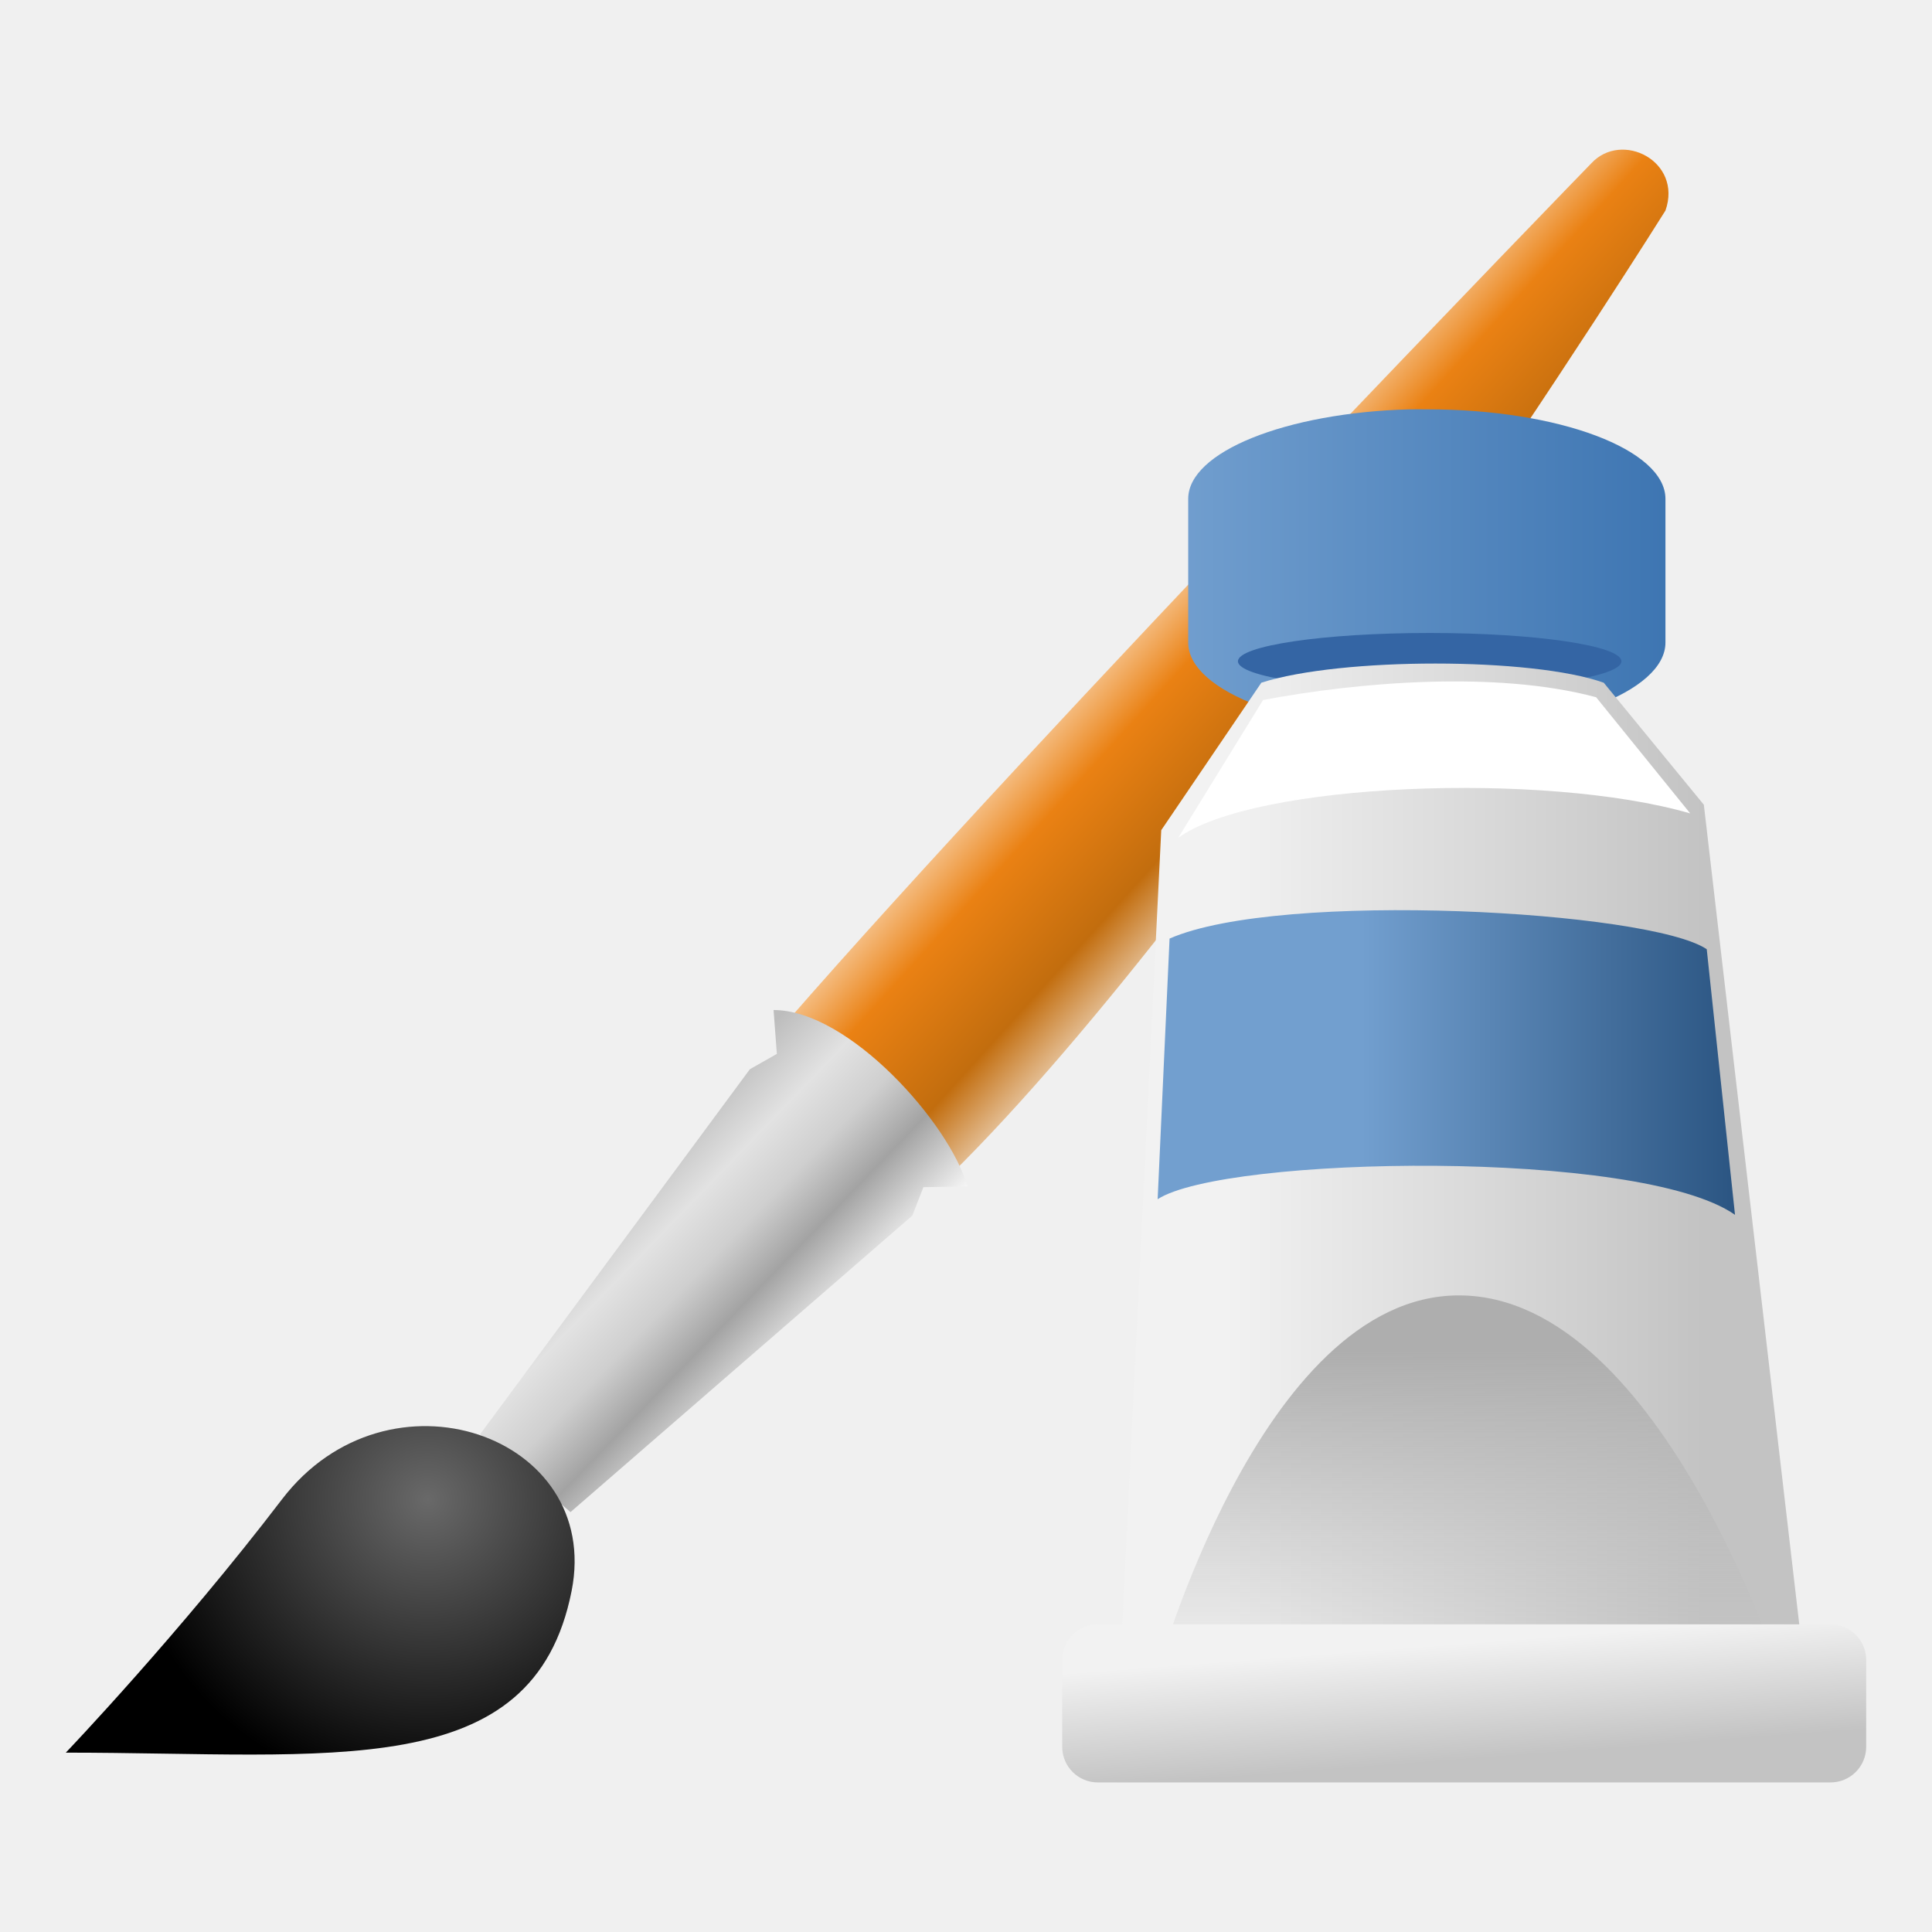
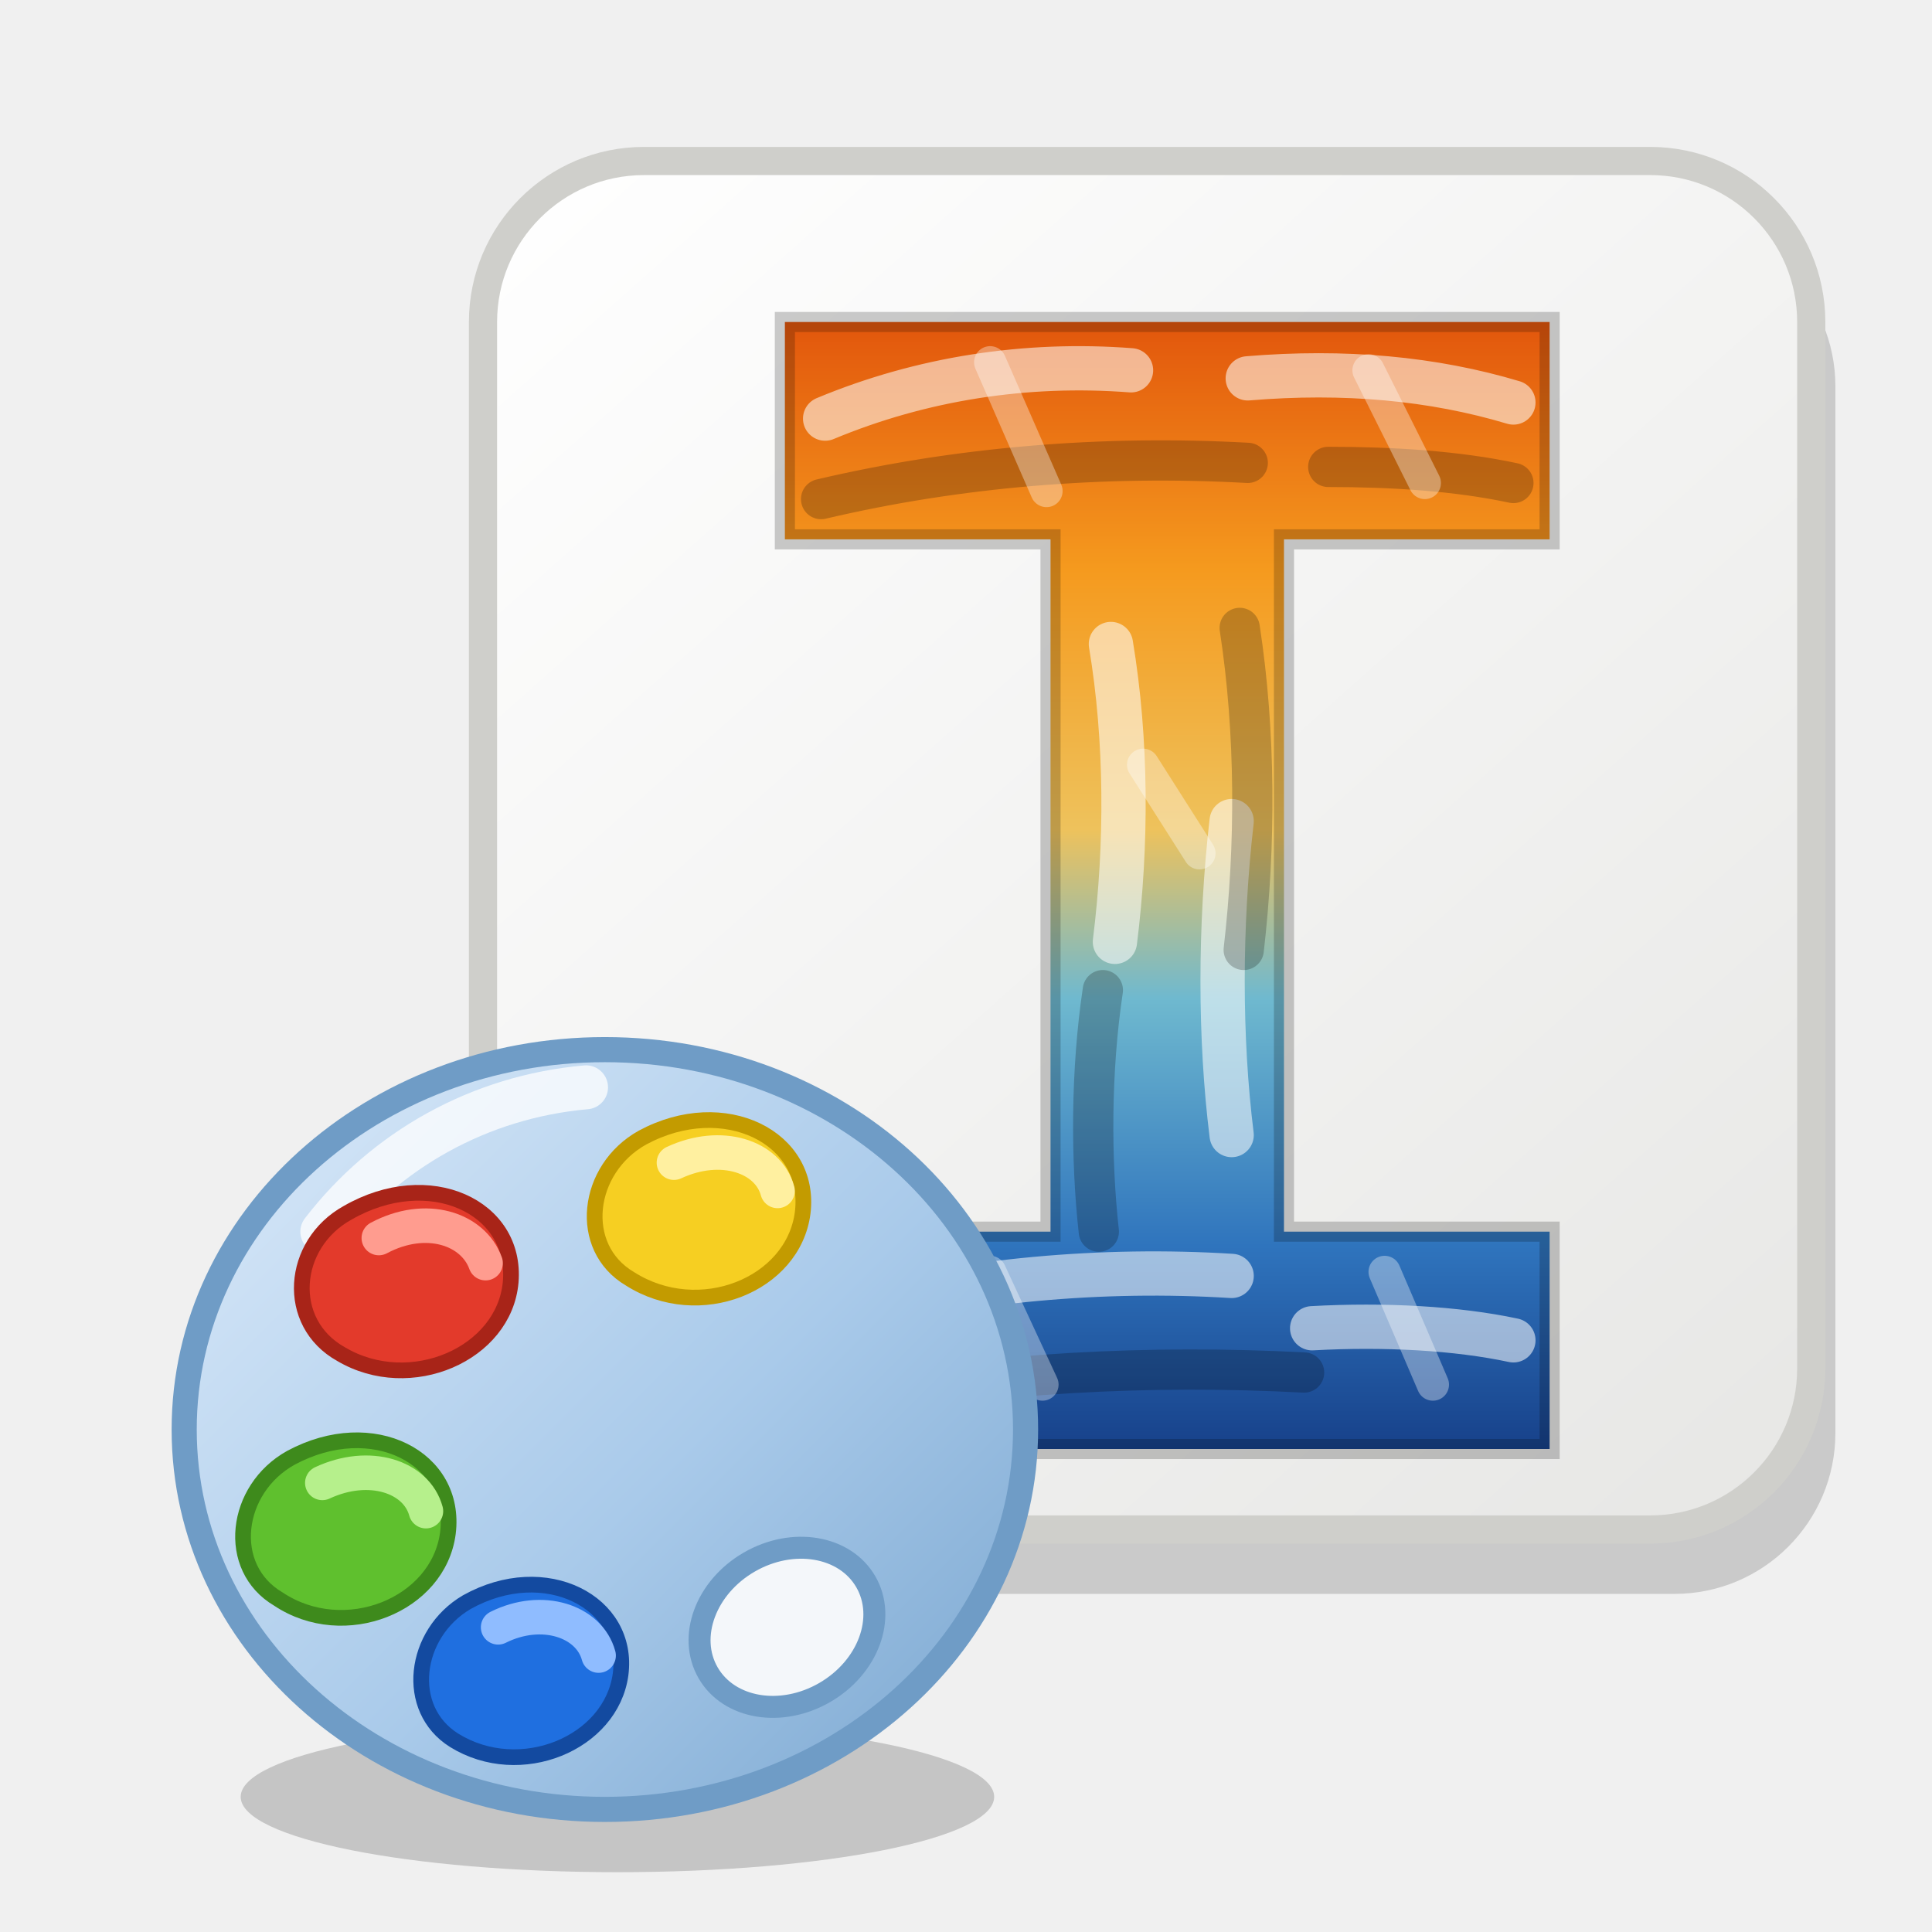
- <svg xmlns="http://www.w3.org/2000/svg" xmlns:xlink="http://www.w3.org/1999/xlink" width="48px" height="48px" id="svg9121" version="1.1">
-   <defs id="defs3">
-     <linearGradient id="linearGradient6748">
-       <stop style="stop-color:#729fcf;stop-opacity:1;" offset="0" id="stop6750" />
-       <stop style="stop-color:#2b5582;stop-opacity:1;" offset="1" id="stop6752" />
+ <svg xmlns="http://www.w3.org/2000/svg" viewBox="0 0 48 48" width="48" height="48">
+   <defs>
+     <linearGradient id="f-card" x1="12" y1="4" x2="44" y2="40" gradientUnits="userSpaceOnUse">
+       <stop offset="0" stop-color="#ffffff" />
+       <stop offset="1" stop-color="#e6e6e4" />
    </linearGradient>
-     <linearGradient id="linearGradient6721">
-       <stop style="stop-color:#729fcf;stop-opacity:1;" offset="0" id="stop6723" />
-       <stop style="stop-color:#3c74b1;stop-opacity:1;" offset="1" id="stop6725" />
+     <linearGradient id="f-i" x1="0" y1="8" x2="0" y2="36" gradientUnits="userSpaceOnUse">
+       <stop offset="0" stop-color="#e2560c" />
+       <stop offset=".22" stop-color="#f59a1e" />
+       <stop offset=".45" stop-color="#eec25c" />
+       <stop offset=".6" stop-color="#6fb9cf" />
+       <stop offset=".82" stop-color="#2f74bd" />
+       <stop offset="1" stop-color="#17418a" />
    </linearGradient>
-     <linearGradient id="linearGradient6651">
-       <stop style="stop-color:#f2f2f2;stop-opacity:1;" offset="0" id="stop6653" />
-       <stop style="stop-color:#c3c3c3;stop-opacity:1;" offset="1" id="stop6655" />
+     <linearGradient id="f-pal" x1="4" y1="21" x2="28" y2="45" gradientUnits="userSpaceOnUse">
+       <stop offset="0" stop-color="#d8e8f8" />
+       <stop offset=".55" stop-color="#a9caea" />
+       <stop offset="1" stop-color="#7ba7d0" />
    </linearGradient>
-     <linearGradient id="linearGradient6629">
-       <stop style="stop-color:#aeaeae;stop-opacity:1;" offset="0" id="stop6631" />
-       <stop style="stop-color:#c4c4c4;stop-opacity:0;" offset="1" id="stop6633" />
-     </linearGradient>
-     <linearGradient id="linearGradient6963">
-       <stop style="stop-color:#696969;stop-opacity:1;" offset="0" id="stop6965" />
-       <stop style="stop-color:#000000;stop-opacity:1;" offset="1" id="stop6967" />
-     </linearGradient>
-     <linearGradient id="linearGradient6951">
-       <stop style="stop-color:#f7ca9a;stop-opacity:1" offset="0" id="stop6953" />
-       <stop id="stop6959" offset="0.242" style="stop-color:#ea8113;stop-opacity:1;" />
-       <stop style="stop-color:#c26d0e;stop-opacity:1" offset="0.621" id="stop6961" />
-       <stop style="stop-color:#ffffff;stop-opacity:1" offset="1" id="stop6955" />
-     </linearGradient>
-     <linearGradient id="linearGradient6939">
-       <stop style="stop-color:#bdbdbd;stop-opacity:1;" offset="0" id="stop6941" />
-       <stop id="stop6947" offset="0.253" style="stop-color:#e2e2e2;stop-opacity:1;" />
-       <stop id="stop2085" offset="0.455" style="stop-color:#cfcfcf;stop-opacity:1;" />
-       <stop style="stop-color:#a3a3a3;stop-opacity:1;" offset="0.664" id="stop6949" />
-       <stop style="stop-color:#ffffff;stop-opacity:1" offset="1" id="stop6943" />
-     </linearGradient>
-     <linearGradient xlink:href="#linearGradient6939" id="linearGradient6945" x1="18.595" y1="29.204" x2="23.282" y2="33.731" gradientUnits="userSpaceOnUse" gradientTransform="translate(-4.029405,1.016937)" />
-     <linearGradient xlink:href="#linearGradient6951" id="linearGradient6957" x1="28.059" y1="18.868" x2="33.437" y2="23.743" gradientUnits="userSpaceOnUse" gradientTransform="translate(-4.029405,1.016937)" />
-     <radialGradient xlink:href="#linearGradient6963" id="radialGradient6969" cx="15.415" cy="35.357" fx="15.415" fy="35.357" r="7.579" gradientTransform="matrix(0.994655,0,0,0.969322,-4.705472,2.985712)" gradientUnits="userSpaceOnUse" />
-     <linearGradient xlink:href="#linearGradient6651" id="linearGradient7010" gradientUnits="userSpaceOnUse" gradientTransform="matrix(0.737307,0,0,0.770854,-8.532023,7.121636)" x1="60.169" y1="40.12" x2="60.441" y2="43.87" />
-     <linearGradient xlink:href="#linearGradient6748" id="linearGradient7014" gradientUnits="userSpaceOnUse" gradientTransform="matrix(0.718914,0,0,0.718914,-1.897103,-22.42481)" x1="49.853" y1="64.26" x2="62.768" y2="64.26" />
-     <linearGradient xlink:href="#linearGradient6629" id="linearGradient7017" gradientUnits="userSpaceOnUse" gradientTransform="matrix(0.888619,0,0,0.718914,-18.29768,9.471728)" x1="61.872" y1="29.615" x2="61.872" y2="41.459" />
-     <linearGradient xlink:href="#linearGradient6651" id="linearGradient7020" gradientUnits="userSpaceOnUse" gradientTransform="matrix(0.71944,0,0,0.718914,-7.696252,9.471728)" x1="53.169" y1="24.245" x2="69.691" y2="24.245" />
-     <linearGradient xlink:href="#linearGradient6721" id="linearGradient7025" gradientUnits="userSpaceOnUse" gradientTransform="matrix(0.862482,0,0,0.580718,-16.25697,11.01348)" x1="52.718" y1="2.316" x2="67.466" y2="2.316" />
+     <clipPath id="f-iclip">
+       <path d="M19.5 8h19v5.4h-6.6v17.2h6.6V36h-19v-5.4h6.6V13.4h-6.6z" />
+     </clipPath>
  </defs>
-   <g id="layer1">
-     <path style="color:#000000;display:inline;overflow:visible;visibility:visible;opacity:1;fill:url(#linearGradient6957);fill-opacity:1;fill-rule:nonzero;stroke:none;stroke-width:0;stroke-linecap:round;stroke-linejoin:miter;stroke-miterlimit:4;stroke-dasharray:none;stroke-dashoffset:0;stroke-opacity:1;marker:none;marker-start:none;marker-mid:none;marker-end:none" d="m 19.529,25.407 4.066,3.801 c 7.187,-7.062 17.783,-23.977 17.783,-23.977 0.429,-1.224 -1.087,-1.996 -1.846,-1.17 0,0 -13.69,14.097 -20.003,21.347 z" id="path6937" />
-     <path style="color:#000000;display:inline;overflow:visible;visibility:visible;opacity:1;fill:url(#linearGradient6945);fill-opacity:1;fill-rule:nonzero;stroke:none;stroke-width:0;stroke-linecap:round;stroke-linejoin:miter;stroke-miterlimit:4;stroke-dasharray:none;stroke-dashoffset:0;stroke-opacity:1;marker:none;marker-start:none;marker-mid:none;marker-end:none" d="m 11.928,35.634 2.246,1.934 8.493,-7.367 0.275,-0.706 1.094,-0.018 c -0.438,-1.562 -2.942,-4.383 -4.817,-4.383 l 0.082,1.09 -0.67,0.38 z" id="path6935" />
-     <path style="color:#000000;display:inline;overflow:visible;visibility:visible;opacity:1;fill:url(#radialGradient6969);fill-opacity:1;fill-rule:nonzero;stroke:none;stroke-width:0;stroke-linecap:round;stroke-linejoin:miter;stroke-miterlimit:4;stroke-dasharray:none;stroke-dashoffset:0;stroke-opacity:1;marker:none;marker-start:none;marker-mid:none;marker-end:none" d="m 1.635,43.544 c 6.605,0 11.618,0.787 12.567,-4.019 0.765,-3.873 -4.56,-5.728 -7.199,-2.271 -2.542,3.33 -5.368,6.29 -5.368,6.29 z" id="path6933" />
-     <g id="g7038" style="stroke:none;stroke-width:0;stroke-miterlimit:4;stroke-dasharray:none" transform="translate(-0.1224554,2.819793)">
-       <path id="path6659" d="m 35.127,7.35 c -3.058,0.087 -5.484,1.056 -5.484,2.224 0,0.278 0,3.292 0,3.57 0,1.226 2.671,2.224 5.941,2.224 3.27,0 5.916,-0.999 5.916,-2.224 0,-0.278 0,-3.292 0,-3.57 0,-1.226 -2.646,-2.224 -5.916,-2.224 -0.153,0 -0.307,-0.004 -0.457,0 z" style="color:#000000;display:inline;overflow:visible;visibility:visible;fill:url(#linearGradient7025);fill-opacity:1;fill-rule:nonzero;stroke:none;stroke-width:0;stroke-linecap:round;stroke-linejoin:miter;stroke-miterlimit:4;stroke-dasharray:none;stroke-dashoffset:0;stroke-opacity:1;marker:none;marker-start:none;marker-mid:none;marker-end:none" />
-       <ellipse transform="matrix(0.886278,0,0,0.468914,-10.44392,-9.718859)" id="path6729" style="color:#000000;display:inline;overflow:visible;visibility:visible;fill:#3465a4;fill-opacity:1;fill-rule:nonzero;stroke:none;stroke-width:0;stroke-linecap:round;stroke-linejoin:miter;stroke-miterlimit:4;stroke-dasharray:none;stroke-dashoffset:0;stroke-opacity:1;marker:none;marker-start:none;marker-mid:none;marker-end:none" cx="52" cy="49.75" rx="5.375" ry="1.5" />
-       <path id="path6617" d="m 27.926,39.155 1.047,-21.349 2.487,-3.664 c 1.971,-0.635 6.726,-0.635 8.507,0 l 2.487,3.032 2.618,22.486 z" style="color:#000000;display:inline;overflow:visible;visibility:visible;fill:url(#linearGradient7020);fill-opacity:1;fill-rule:nonzero;stroke:none;stroke-width:0;stroke-linecap:round;stroke-linejoin:miter;stroke-miterlimit:4;stroke-dasharray:none;stroke-dashoffset:0;stroke-opacity:1;marker:none;marker-start:none;marker-mid:none;marker-end:none" />
-       <path id="path6619" d="m 28.828,38.896 c 0,0 2.591,-9.532 7.54,-9.532 5.107,0 8.169,9.913 8.169,9.913 z" style="color:#000000;display:inline;overflow:visible;visibility:visible;fill:url(#linearGradient7017);fill-opacity:1;fill-rule:nonzero;stroke:none;stroke-width:0;stroke-linecap:round;stroke-linejoin:miter;stroke-miterlimit:4;stroke-dasharray:none;stroke-dashoffset:0;stroke-opacity:1;marker:none;marker-start:none;marker-mid:none;marker-end:none" />
-       <path id="path6641" d="m 29.18,20.499 -0.296,6.475 c 1.662,-1.078 11.993,-1.264 14.344,0.388 L 42.526,20.764 C 41.128,19.811 31.943,19.286 29.18,20.499 Z" style="color:#000000;display:inline;overflow:visible;visibility:visible;fill:url(#linearGradient7014);fill-opacity:1;fill-rule:nonzero;stroke:none;stroke-width:0;stroke-linecap:round;stroke-linejoin:miter;stroke-miterlimit:4;stroke-dasharray:none;stroke-dashoffset:0;stroke-opacity:1;marker:none;marker-start:none;marker-mid:none;marker-end:none" />
-       <rect ry="0.884" rx="0.884" y="37.536" x="26.513" height="3.928" width="19.974" id="rect5742" style="color:#000000;display:inline;overflow:visible;visibility:visible;fill:url(#linearGradient7010);fill-opacity:1;fill-rule:nonzero;stroke:none;stroke-width:0;stroke-linecap:round;stroke-linejoin:miter;stroke-miterlimit:4;stroke-dasharray:none;stroke-dashoffset:0;stroke-opacity:1;marker:none;marker-start:none;marker-mid:none;marker-end:none" />
-       <path id="path6668" d="m 29.395,17.996 c 1.875,-1.366 9.098,-1.655 12.72,-0.607 l -2.337,-2.886 c -2.478,-0.667 -5.924,-0.376 -8.275,0.069 z" style="color:#000000;display:inline;overflow:visible;visibility:visible;fill:#ffffff;fill-opacity:1;fill-rule:nonzero;stroke:none;stroke-width:0;stroke-linecap:round;stroke-linejoin:miter;stroke-miterlimit:4;stroke-dasharray:none;stroke-dashoffset:0;stroke-opacity:1;marker:none;marker-start:none;marker-mid:none;marker-end:none" />
+   <rect x="12.6" y="5.6" width="33" height="34" rx="4" fill="#000" opacity=".16" />
+   <rect x="12" y="4" width="33" height="34" rx="4" fill="url(#f-card)" stroke="#cfcfcb" stroke-width=".7" />
+   <g>
+     <path d="M19.5 8h19v5.4h-6.6v17.2h6.6V36h-19v-5.4h6.6V13.4h-6.6z" fill="url(#f-i)" stroke="#00000033" stroke-width=".5" />
+     <g clip-path="url(#f-iclip)" stroke-linecap="round" fill="none">
+       <g stroke="#ffffff" stroke-opacity=".55" stroke-width="1.1">
+         <path d="M20.5 10.4c2.4-1 5-1.4 7.6-1.2M31 9.4c2.4-.2 4.6 0 6.6.6M27.6 16c.4 2.4.4 5 .1 7.4M30.6 20.4c-.3 2.6-.3 5.4 0 7.8M21 32.6c3-.8 6.4-1.1 9.6-.9M32.6 33c1.8-.1 3.6 0 5 .3" />
+       </g>
+       <g stroke="#000000" stroke-opacity=".22" stroke-width="1">
+         <path d="M20.4 12.4c3.4-.8 7-1.1 10.6-.9M33 11.6c1.6 0 3.2.1 4.6.4M30.8 15.6c.4 2.6.4 5.4.1 8M27.4 24.6c-.3 2-.3 4.2-.1 6M21 34.8c3.6-.7 7.6-.9 11.4-.7" />
+       </g>
+       <g stroke="#ffffff" stroke-opacity=".35" stroke-width=".8">
+         <path d="M24.6 9l1.4 3.2M34 9.2l1.4 2.8M28.4 19l1.4 2.2M24.6 31.6l1.3 2.8M34.4 31.6l1.2 2.8" />
+       </g>
+     </g>
+   </g>
+   <g transform="translate(13,45.5) scale(.78) translate(-13,-45.5)">
+     <g>
+       <ellipse cx="16" cy="44.4" rx="12" ry="2.4" fill="#000" opacity=".18" />
+       <path d="M15.6 20.6c7.4 0 13.4 5.4 13.4 12.1 0 6.7-6 12.1-13.4 12.1S2.2 39.4 2.2 32.7c0-6.7 6-12.1 13.4-12.1z" fill="url(#f-pal)" stroke="#6f9cc6" stroke-width=".8" />
+       <path d="M6.6 26.4c2-2.6 5-4.3 8.4-4.6" fill="none" stroke="#ffffff" stroke-opacity=".75" stroke-width="1.4" stroke-linecap="round" />
+       <ellipse cx="21.4" cy="39" rx="2.9" ry="2.4" transform="rotate(-30 21.4 39)" fill="#f4f7fa" stroke="#6f9cc6" stroke-width=".7" />
+       <g stroke-width=".5">
+         <path d="M7.4 25.8c2.6-1.5 5.4-.2 5.2 2.2-.2 2.3-3.2 3.6-5.4 2.3-1.8-1-1.6-3.5.2-4.5z" fill="#e33a2b" stroke="#a82418" />
+         <path d="M8.4 26.6c1.5-.8 3-.3 3.4.8" fill="none" stroke="#ff9c8f" stroke-width="1.1" stroke-linecap="round" />
+         <path d="M16.8 23.4c2.6-1.4 5.4 0 5.1 2.4-.3 2.3-3.3 3.5-5.5 2.1-1.7-1-1.4-3.5.4-4.5z" fill="#f6cf22" stroke="#c39b00" />
+         <path d="M17.8 24.2c1.5-.7 3-.2 3.3.9" fill="none" stroke="#fff0a0" stroke-width="1.1" stroke-linecap="round" />
+         <path d="M5.6 33.6c2.6-1.4 5.3 0 5 2.4-.3 2.3-3.3 3.5-5.4 2.1-1.7-1-1.4-3.5.4-4.5z" fill="#5fc02e" stroke="#3e8a1c" />
+         <path d="M6.6 34.4c1.5-.7 3-.2 3.3.9" fill="none" stroke="#b6f08c" stroke-width="1.1" stroke-linecap="round" />
+         <g transform="translate(2.6,-2.4)">
+           <path d="M8.6 40.6c2.5-1.4 5.2 0 4.9 2.3-.3 2.2-3.2 3.4-5.3 2.1-1.6-1-1.3-3.4.4-4.4z" fill="#1f6fe0" stroke="#134aa0" />
+           <path d="M9.6 41.4c1.4-.7 2.9-.2 3.2.9" fill="none" stroke="#8fbcff" stroke-width="1.1" stroke-linecap="round" />
+         </g>
+       </g>
    </g>
  </g>
</svg>
